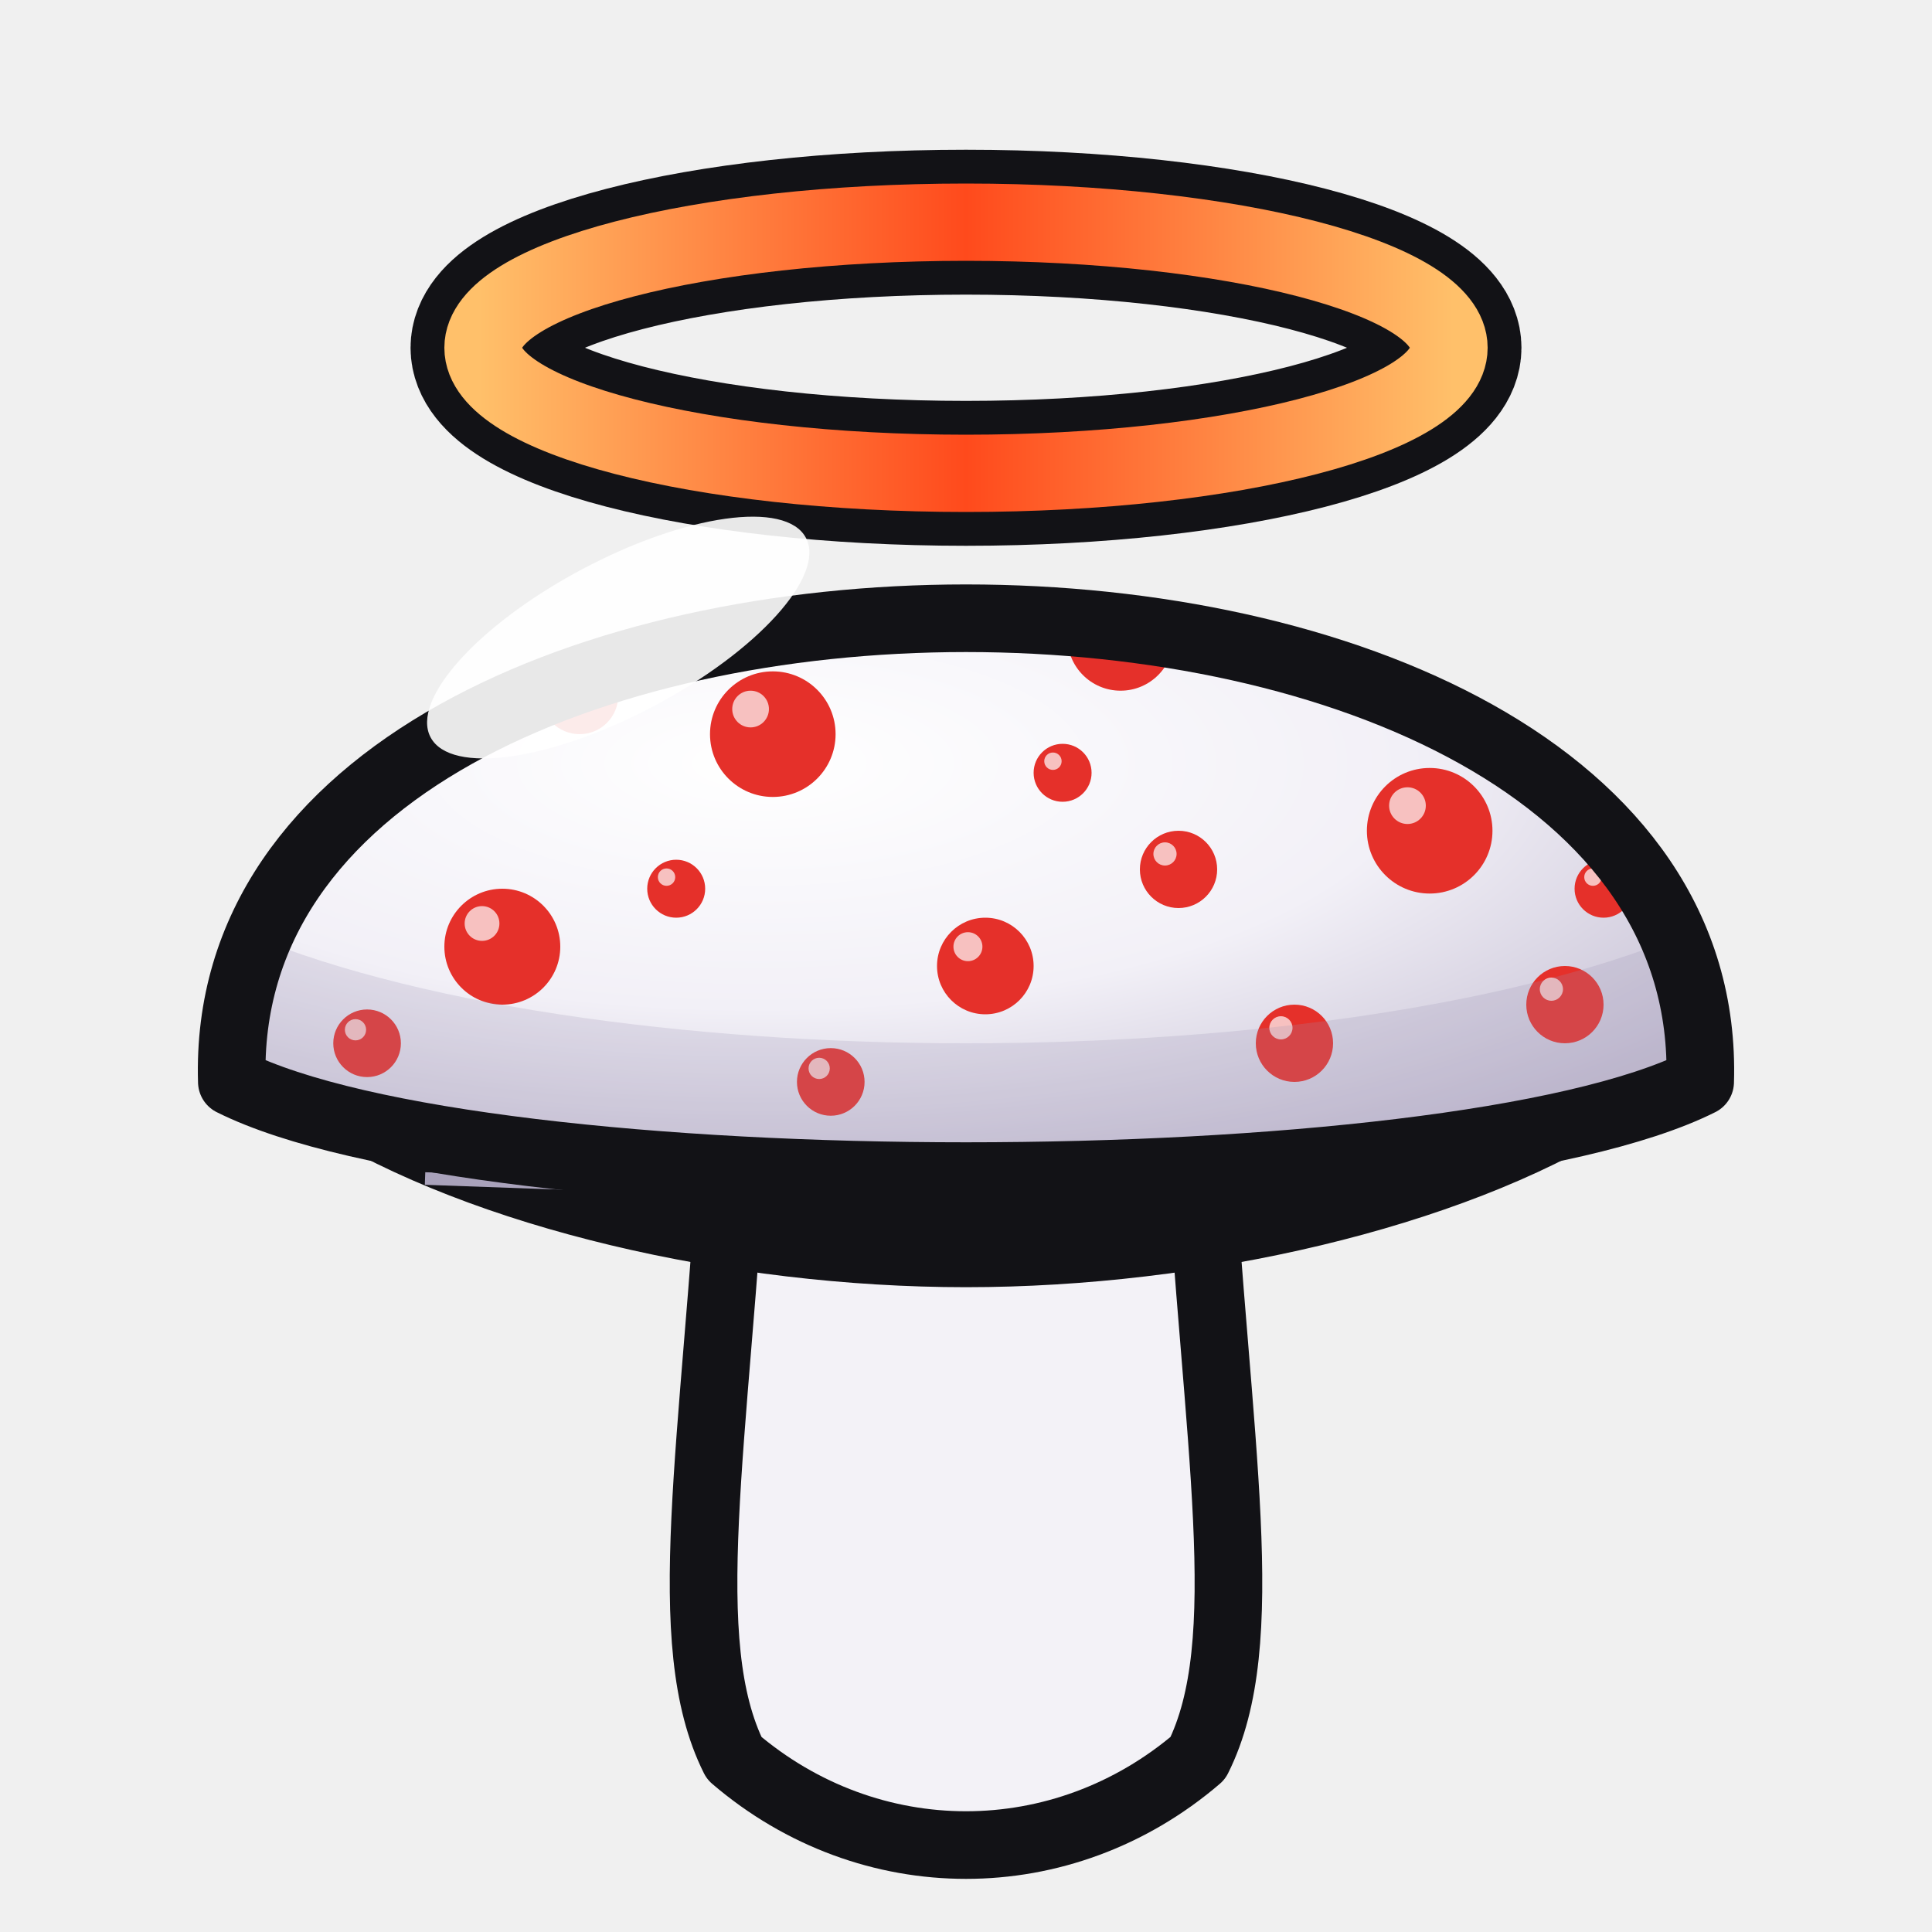
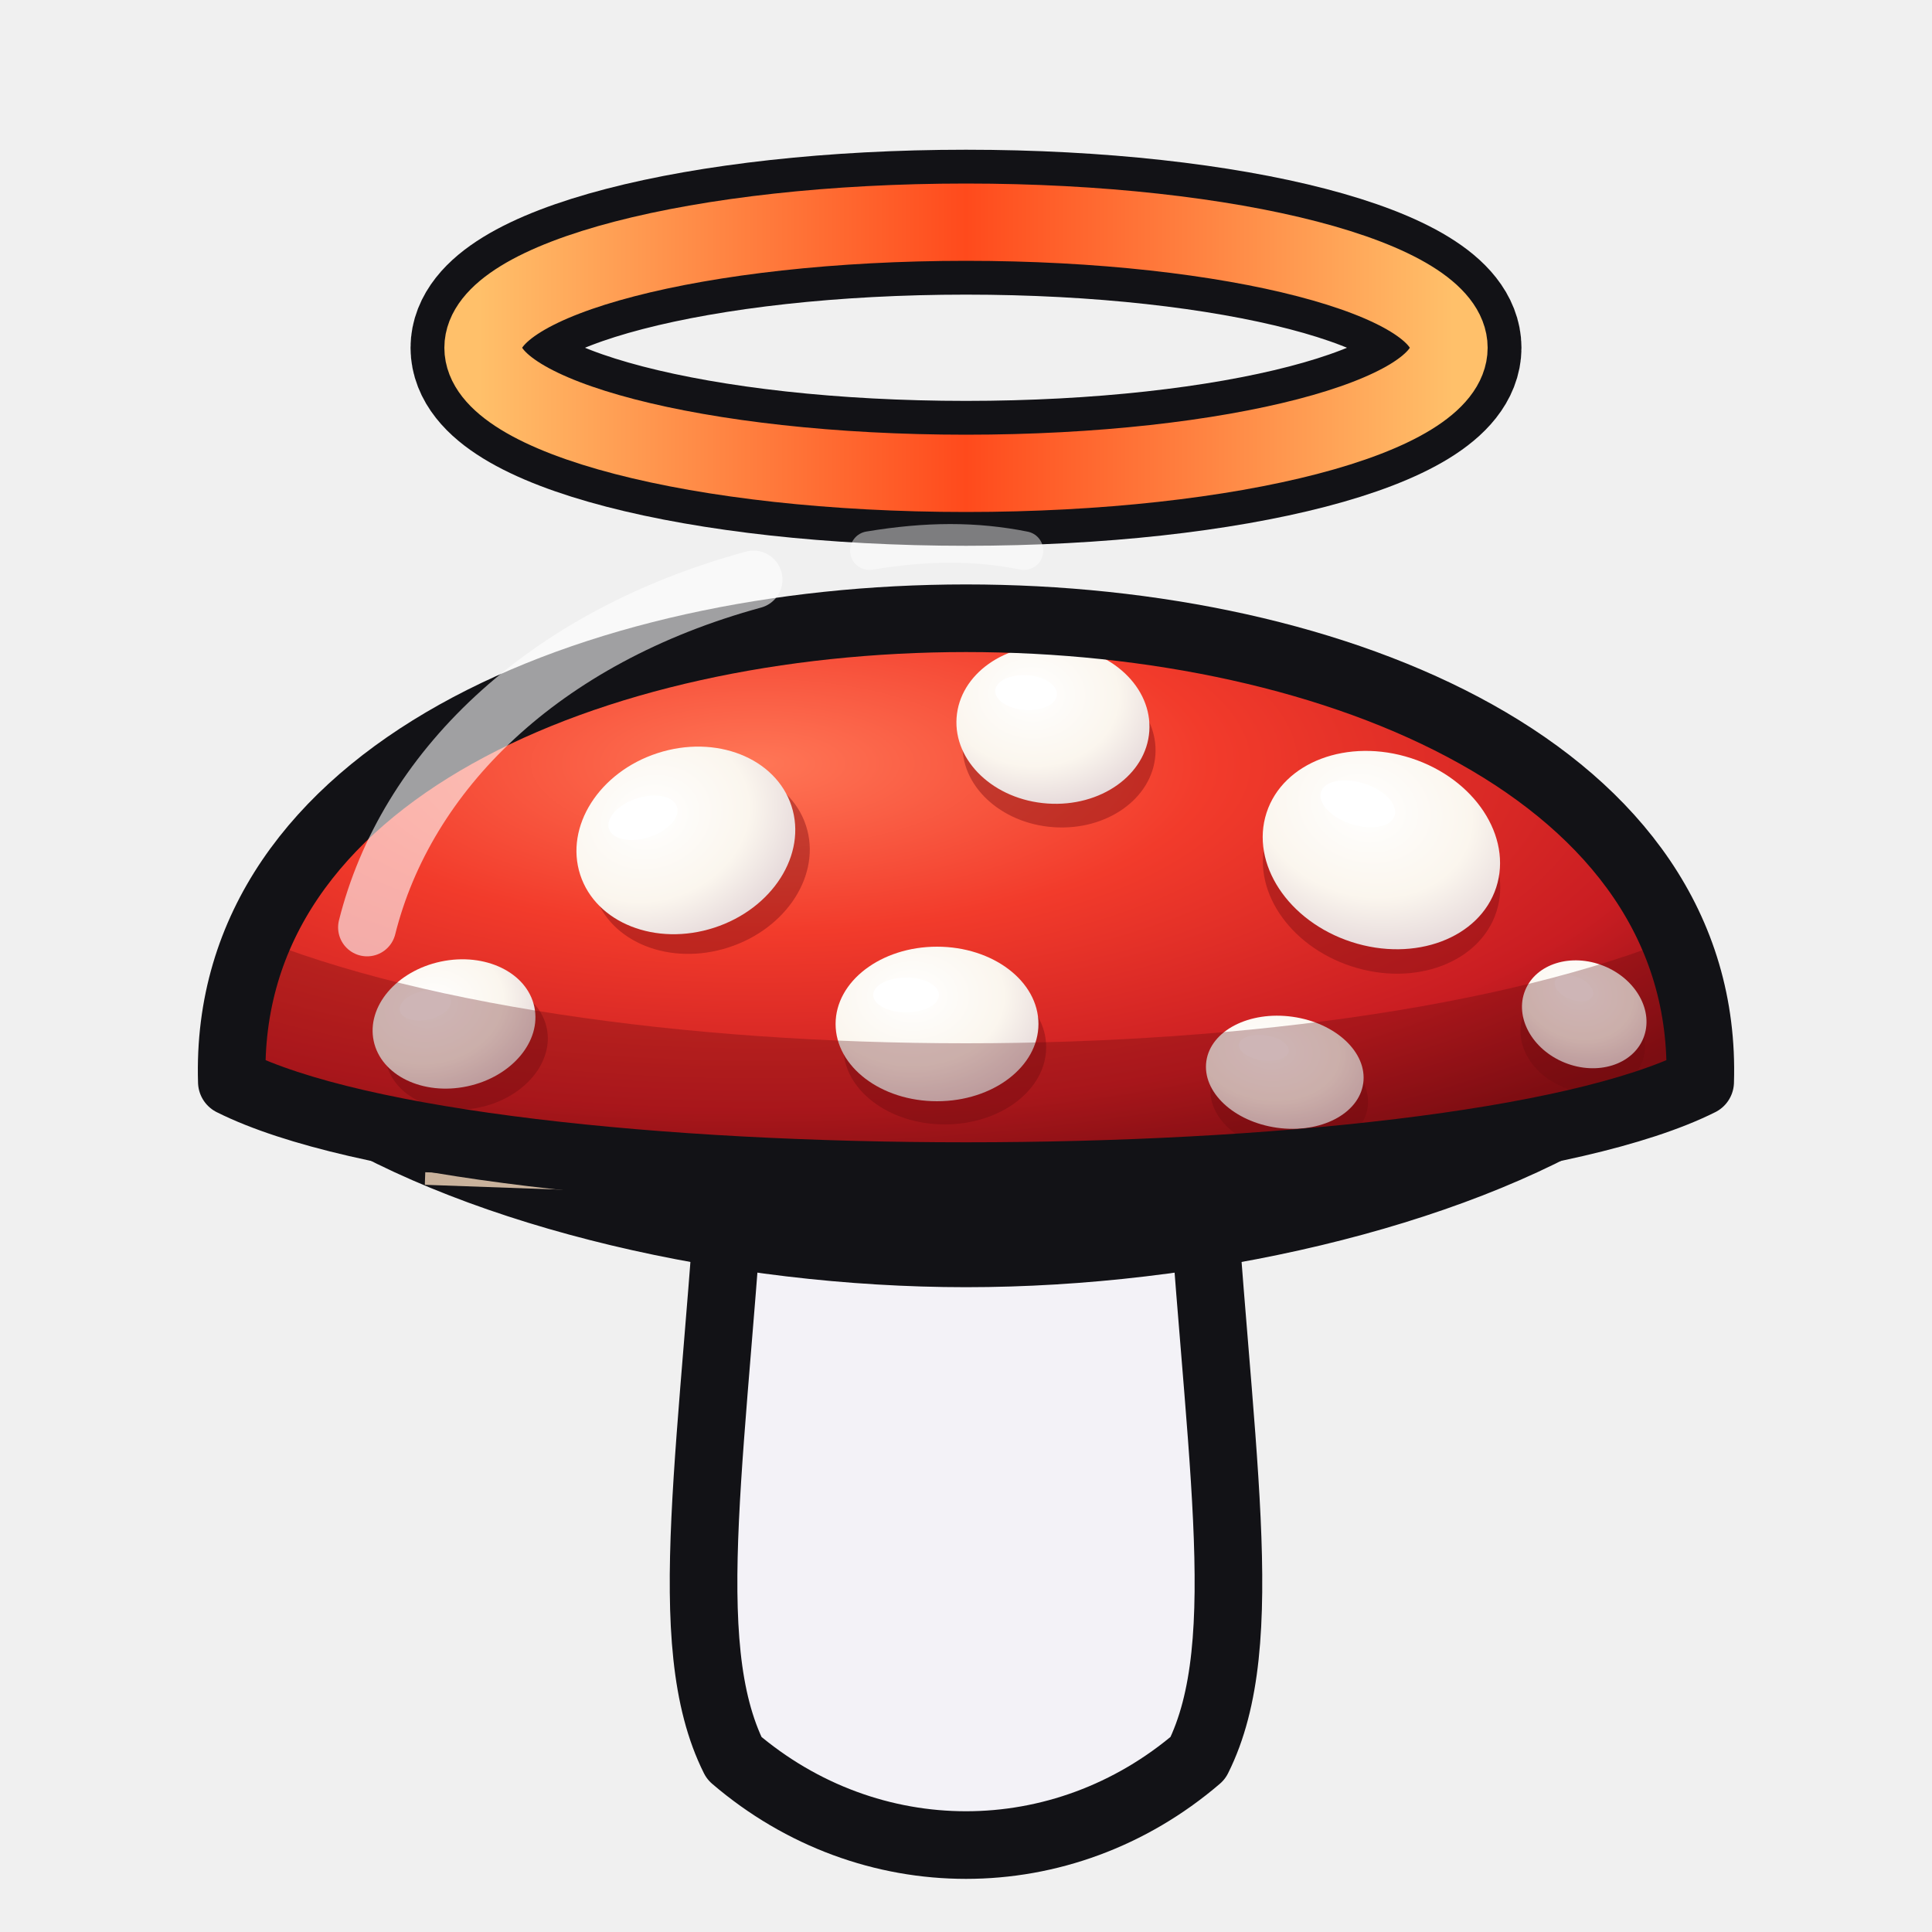
<svg xmlns="http://www.w3.org/2000/svg" width="200" height="200" viewBox="0 0 200 200" role="img" aria-label="Shroomies HQ mark">
  <defs>
    <linearGradient id="mh" x1="0" x2="1">
      <stop offset="0" stop-color="#ffc06a" />
      <stop offset=".5" stop-color="#ff4a1c" />
      <stop offset="1" stop-color="#ffc06a" />
    </linearGradient>
  </defs>
  <ellipse cx="100" cy="36" rx="50" ry="13" fill="none" stroke="#121216" stroke-width="15" />
  <ellipse cx="100" cy="36" rx="50" ry="13" fill="none" stroke="url(#mh)" stroke-width="8" />
  <path d="M76 116 C74 150 70 170 76 182 C90 194 110 194 124 182 C130 170 126 150 124 116Z" fill="#f3f2f7" stroke="#121216" stroke-width="7" stroke-linejoin="round" />
  <defs>
    <radialGradient id="mcw" cx="36%" cy="26%" r="80%">
+       <stop offset="0" stop-color="#ff7656" />
+       <stop offset=".38" stop-color="#f23b2b" />
+       <stop offset=".78" stop-color="#c91d22" />
+       <stop offset="1" stop-color="#8a0f15" />
+     </radialGradient>
+     <radialGradient id="mwart" cx="38%" cy="32%" r="75%">
      <stop offset="0" stop-color="#ffffff" />
-       <stop offset=".55" stop-color="#f2f0f7" />
-       <stop offset="1" stop-color="#c6c0d4" />
+       <stop offset=".6" stop-color="#fbf6ee" />
+       <stop offset="1" stop-color="#e3d6d8" />
    </radialGradient>
    <clipPath id="mcc">
      <path d="M24 112 C22 48 178 48 176 112 C150 125 50 125 24 112Z" />
    </clipPath>
  </defs>
-   <path d="M34 114 C60 130 140 130 166 114 C150 124 124 130 100 130 C76 130 50 124 34 114Z" fill="#d6cfe0" stroke="#121216" stroke-width="6.5" />
-   <path d="M100 124 L44 122" stroke="#a9a2bb" stroke-width="1.3" />
-   <path d="M100 124 L53 121" stroke="#a9a2bb" stroke-width="1.3" />
-   <path d="M100 124 L62 120" stroke="#a9a2bb" stroke-width="1.3" />
-   <path d="M100 124 L71 120" stroke="#a9a2bb" stroke-width="1.3" />
-   <path d="M100 124 L80 119" stroke="#a9a2bb" stroke-width="1.3" />
-   <path d="M100 124 L89 118" stroke="#a9a2bb" stroke-width="1.3" />
-   <path d="M100 124 L98 118" stroke="#a9a2bb" stroke-width="1.3" />
-   <path d="M100 124 L107 118" stroke="#a9a2bb" stroke-width="1.3" />
-   <path d="M100 124 L116 119" stroke="#a9a2bb" stroke-width="1.3" />
-   <path d="M100 124 L125 119" stroke="#a9a2bb" stroke-width="1.3" />
-   <path d="M100 124 L134 120" stroke="#a9a2bb" stroke-width="1.3" />
-   <path d="M100 124 L143 121" stroke="#a9a2bb" stroke-width="1.3" />
-   <path d="M100 124 L152 121" stroke="#a9a2bb" stroke-width="1.3" />
+   <path d="M34 114 C60 130 140 130 166 114 C150 124 124 130 100 130 C76 130 50 124 34 114Z" fill="#f2e6d8" stroke="#121216" stroke-width="6.5" />
+   <path d="M100 124 L44 122" stroke="#c9b29c" stroke-width="1.3" />
+   <path d="M100 124 L53 121" stroke="#c9b29c" stroke-width="1.3" />
+   <path d="M100 124 L62 120" stroke="#c9b29c" stroke-width="1.3" />
+   <path d="M100 124 L71 120" stroke="#c9b29c" stroke-width="1.3" />
+   <path d="M100 124 L80 119" stroke="#c9b29c" stroke-width="1.3" />
+   <path d="M100 124 L89 118" stroke="#c9b29c" stroke-width="1.3" />
+   <path d="M100 124 L98 118" stroke="#c9b29c" stroke-width="1.3" />
+   <path d="M100 124 L107 118" stroke="#c9b29c" stroke-width="1.3" />
+   <path d="M100 124 L116 119" stroke="#c9b29c" stroke-width="1.3" />
+   <path d="M100 124 L125 119" stroke="#c9b29c" stroke-width="1.3" />
+   <path d="M100 124 L134 120" stroke="#c9b29c" stroke-width="1.3" />
+   <path d="M100 124 L143 121" stroke="#c9b29c" stroke-width="1.3" />
+   <path d="M100 124 L152 121" stroke="#c9b29c" stroke-width="1.3" />
  <path d="M24 112 C22 48 178 48 176 112 C150 125 50 125 24 112Z" fill="url(#mcw)" />
  <g clip-path="url(#mcc)">
-     <circle cx="52" cy="98" r="6" fill="#e5302a" />
-     <circle cx="49.9" cy="95.6" r="1.8" fill="#fff" opacity=".7" />
-     <circle cx="80" cy="76" r="6.5" fill="#e5302a" />
-     <circle cx="77.7" cy="73.4" r="1.9" fill="#fff" opacity=".7" />
-     <circle cx="116" cy="66" r="5.5" fill="#e5302a" />
-     <circle cx="114.1" cy="63.8" r="1.6" fill="#fff" opacity=".7" />
-     <circle cx="148" cy="86" r="6.5" fill="#e5302a" />
-     <circle cx="145.7" cy="83.4" r="1.9" fill="#fff" opacity=".7" />
-     <circle cx="102" cy="100" r="5" fill="#e5302a" />
-     <circle cx="100.2" cy="98.0" r="1.5" fill="#fff" opacity=".7" />
-     <circle cx="60" cy="72" r="4" fill="#e5302a" />
-     <circle cx="58.6" cy="70.4" r="1.2" fill="#fff" opacity=".7" />
-     <circle cx="134" cy="108" r="4" fill="#e5302a" />
-     <circle cx="132.6" cy="106.4" r="1.2" fill="#fff" opacity=".7" />
-     <circle cx="162" cy="104" r="4" fill="#e5302a" />
-     <circle cx="160.6" cy="102.4" r="1.2" fill="#fff" opacity=".7" />
-     <circle cx="38" cy="108" r="3.5" fill="#e5302a" />
-     <circle cx="36.8" cy="106.6" r="1.1" fill="#fff" opacity=".7" />
-     <circle cx="98" cy="58" r="3.5" fill="#e5302a" />
-     <circle cx="96.8" cy="56.6" r="1.1" fill="#fff" opacity=".7" />
-     <circle cx="86" cy="112" r="3.5" fill="#e5302a" />
-     <circle cx="84.8" cy="110.6" r="1.1" fill="#fff" opacity=".7" />
-     <circle cx="122" cy="90" r="4" fill="#e5302a" />
-     <circle cx="120.6" cy="88.4" r="1.2" fill="#fff" opacity=".7" />
-     <circle cx="70" cy="92" r="3" fill="#e5302a" />
-     <circle cx="69.0" cy="90.8" r="0.9" fill="#fff" opacity=".7" />
-     <circle cx="142" cy="66" r="3.5" fill="#e5302a" />
-     <circle cx="140.8" cy="64.6" r="1.1" fill="#fff" opacity=".7" />
-     <circle cx="166" cy="92" r="3" fill="#e5302a" />
-     <circle cx="164.9" cy="90.8" r="0.9" fill="#fff" opacity=".7" />
-     <circle cx="110" cy="80" r="3" fill="#e5302a" />
-     <circle cx="109.0" cy="78.8" r="0.9" fill="#fff" opacity=".7" />
-     <path d="M24 112 C60 124 140 124 176 112 L176 96 C140 112 60 112 24 96Z" fill="#9a93b0" opacity=".22" />
+     <ellipse cx="71.8" cy="89.4" rx="11.5" ry="9.5" fill="#7a0b10" opacity=".42" transform="rotate(-18 71 87)" />
+     <ellipse cx="71" cy="87" rx="11.5" ry="9.5" fill="url(#mwart)" transform="rotate(-18 71 87)" />
+     <ellipse cx="67.5" cy="83.4" rx="3.7" ry="2.1" fill="#fff" transform="rotate(-18 71 87)" />
+     <ellipse cx="109.8" cy="77.4" rx="10" ry="8.2" fill="#7a0b10" opacity=".42" transform="rotate(4 109 75)" />
+     <ellipse cx="109" cy="75" rx="10" ry="8.2" fill="url(#mwart)" transform="rotate(4 109 75)" />
+     <ellipse cx="106.0" cy="71.9" rx="3.2" ry="1.8" fill="#fff" transform="rotate(4 109 75)" />
+     <ellipse cx="143.8" cy="90.4" rx="12.5" ry="10" fill="#7a0b10" opacity=".42" transform="rotate(18 143 88)" />
+     <ellipse cx="143" cy="88" rx="12.5" ry="10" fill="url(#mwart)" transform="rotate(18 143 88)" />
+     <ellipse cx="139.2" cy="84.2" rx="4.0" ry="2.2" fill="#fff" transform="rotate(18 143 88)" />
+     <ellipse cx="47.8" cy="108.4" rx="8.5" ry="6.6" fill="#7a0b10" opacity=".42" transform="rotate(-12 47 106)" />
+     <ellipse cx="47" cy="106" rx="8.5" ry="6.6" fill="url(#mwart)" transform="rotate(-12 47 106)" />
+     <ellipse cx="44.5" cy="103.5" rx="2.7" ry="1.5" fill="#fff" transform="rotate(-12 47 106)" />
+     <ellipse cx="97.8" cy="108.4" rx="10.5" ry="8" fill="#7a0b10" opacity=".42" />
+     <ellipse cx="97" cy="106" rx="10.5" ry="8" fill="url(#mwart)" />
+     <ellipse cx="93.8" cy="103.0" rx="3.4" ry="1.8" fill="#fff" />
+     <ellipse cx="133.8" cy="113.4" rx="8.2" ry="5.8" fill="#7a0b10" opacity=".42" transform="rotate(8 133 111)" />
+     <ellipse cx="133" cy="111" rx="8.2" ry="5.8" fill="url(#mwart)" transform="rotate(8 133 111)" />
+     <ellipse cx="130.5" cy="108.8" rx="2.6" ry="1.3" fill="#fff" transform="rotate(8 133 111)" />
+     <ellipse cx="164.8" cy="107.4" rx="6.6" ry="5.4" fill="#7a0b10" opacity=".42" transform="rotate(22 164 105)" />
+     <ellipse cx="164" cy="105" rx="6.6" ry="5.4" fill="url(#mwart)" transform="rotate(22 164 105)" />
+     <ellipse cx="162.0" cy="102.9" rx="2.1" ry="1.2" fill="#fff" transform="rotate(22 164 105)" />
+     <path d="M24 112 C60 124 140 124 176 112 L176 96 C140 112 60 112 24 96Z" fill="#5c070b" opacity=".3" />
  </g>
  <path d="M24 112 C22 48 178 48 176 112 C150 125 50 125 24 112Z" fill="none" stroke="#121216" stroke-width="7" stroke-linejoin="round" />
-   <ellipse cx="64" cy="66" rx="22" ry="8" transform="rotate(-28 64 66)" fill="#fff" opacity=".9" />
+   <path d="M38 96 C42 80 56 66 78 60" fill="none" stroke="#fff" stroke-width="6" stroke-linecap="round" opacity=".6" />
+   <path d="M90 57 C96 56 101 56 106 57" fill="none" stroke="#fff" stroke-width="4" stroke-linecap="round" opacity=".45" />
</svg>
